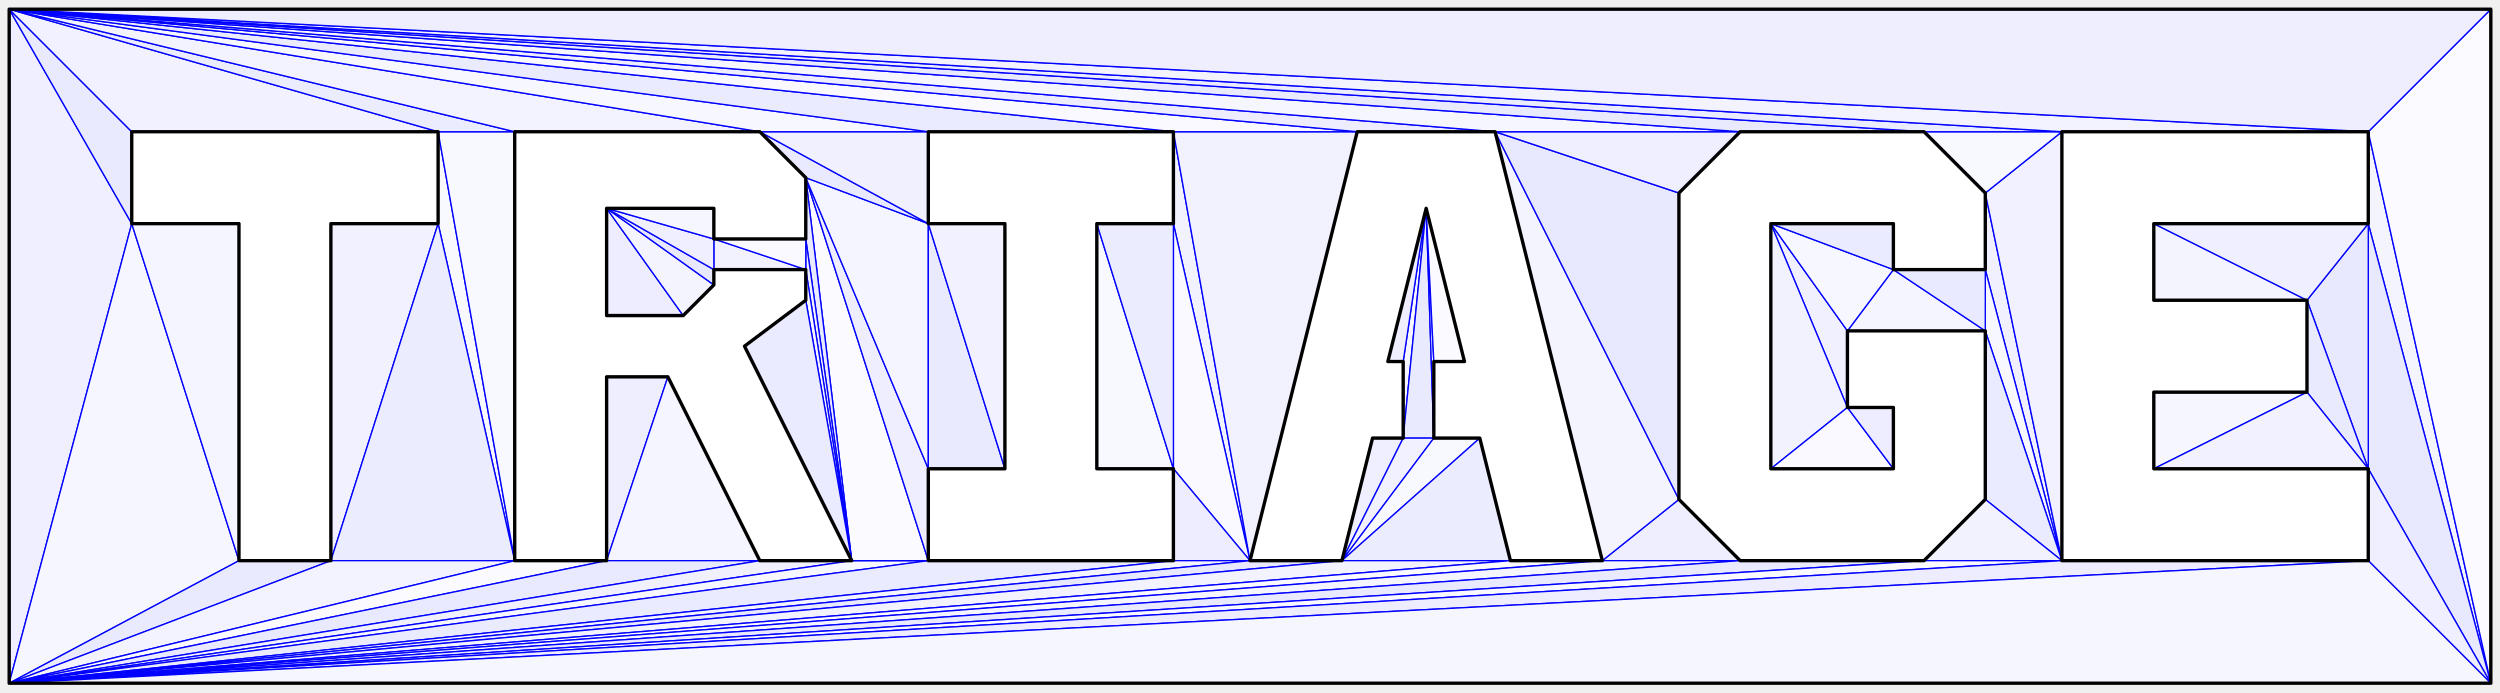
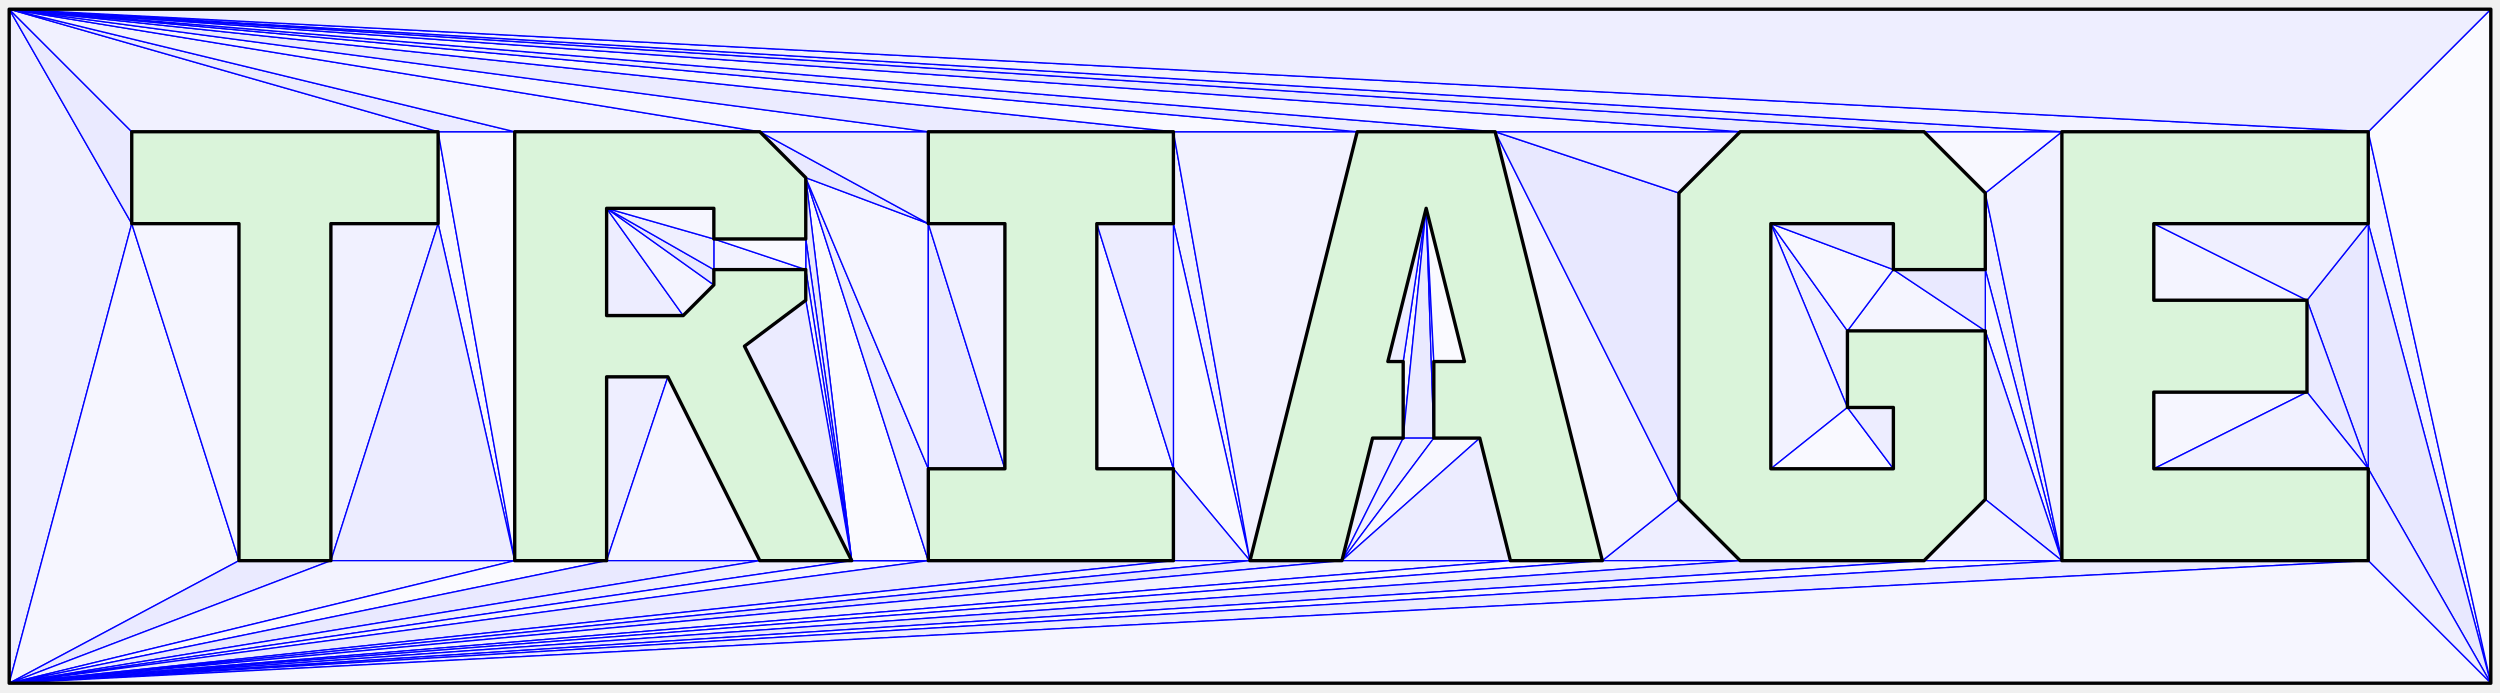
<svg xmlns="http://www.w3.org/2000/svg" viewBox="-0.15 -0.15 40.8 11.3" role="img" aria-labelledby="wordmark-title wordmark-desc">
  <rect x="0" y="0" width="40.5" height="11" fill="white" />
  <g class="mesh" stroke="blue" stroke-width="0.022" stroke-linejoin="round">
    <polygon points="0.0,11.0 2.0,3.5 0.0,0.0" fill="rgb(239,239,255)" />
    <polygon points="0.0,11.0 3.75,9.0 2.0,3.5" fill="rgb(246,246,255)" />
    <polygon points="0.0,11.0 5.25,9.0 3.75,9.0" fill="rgb(234,234,255)" />
    <polygon points="5.25,9.0 7.0,3.5 5.25,3.5" fill="rgb(241,241,255)" />
    <polygon points="7.0,3.5 8.25,9.0 7.0,2.0" fill="rgb(248,248,255)" />
    <polygon points="5.25,9.0 8.25,9.0 7.0,3.5" fill="rgb(236,236,255)" />
    <polygon points="0.0,11.0 8.25,9.0 5.25,9.0" fill="rgb(243,243,255)" />
    <polygon points="0.0,11.0 9.75,9.0 8.25,9.0" fill="rgb(250,250,255)" />
    <polygon points="9.75,9.0 10.75,6.0 9.75,6.0" fill="rgb(238,238,255)" />
    <polygon points="9.75,9.0 12.25,9.0 10.75,6.0" fill="rgb(245,245,255)" />
    <polygon points="0.0,11.0 12.25,9.0 9.75,9.0" fill="rgb(233,233,255)" />
    <polygon points="0.0,11.0 13.75,9.0 12.25,9.0" fill="rgb(240,240,255)" />
    <polygon points="0.0,11.0 15.0,9.0 13.75,9.0" fill="rgb(247,247,255)" />
    <polygon points="0.0,11.0 19.0,9.0 15.0,9.0" fill="rgb(235,235,255)" />
    <polygon points="19.0,3.5 20.25,9.0 19.0,2.0" fill="rgb(242,242,255)" />
    <polygon points="19.0,7.5 20.25,9.0 19.0,3.5" fill="rgb(249,249,255)" />
    <polygon points="19.0,9.0 20.25,9.0 19.0,7.5" fill="rgb(237,237,255)" />
    <polygon points="0.0,11.0 20.25,9.0 19.0,9.0" fill="rgb(244,244,255)" />
    <polygon points="0.0,11.0 21.75,9.0 20.25,9.0" fill="rgb(232,232,255)" />
    <polygon points="21.75,9.0 22.75,7.0 22.25,7.0" fill="rgb(239,239,255)" />
    <polygon points="22.75,7.0 23.125,3.25 22.75,5.75" fill="rgb(246,246,255)" />
    <polygon points="22.75,7.0 23.25,7.0 23.125,3.25" fill="rgb(234,234,255)" />
    <polygon points="21.75,9.0 23.25,7.0 22.75,7.0" fill="rgb(241,241,255)" />
    <polygon points="21.75,9.0 24.0,7.0 23.25,7.0" fill="rgb(248,248,255)" />
    <polygon points="21.75,9.0 24.5,9.0 24.0,7.0" fill="rgb(236,236,255)" />
    <polygon points="0.0,11.0 24.5,9.0 21.75,9.0" fill="rgb(243,243,255)" />
    <polygon points="0.0,11.0 26.0,9.0 24.5,9.0" fill="rgb(250,250,255)" />
    <polygon points="26.0,9.0 28.25,9.0 27.25,8.0" fill="rgb(238,238,255)" />
    <polygon points="0.0,11.0 28.25,9.0 26.0,9.0" fill="rgb(245,245,255)" />
    <polygon points="0.0,11.0 31.25,9.0 28.25,9.0" fill="rgb(233,233,255)" />
    <polygon points="32.25,4.25 33.5,9.0 32.25,3.0" fill="rgb(240,240,255)" />
    <polygon points="32.25,5.25 33.5,9.0 32.25,4.25" fill="rgb(247,247,255)" />
    <polygon points="32.25,8.0 33.5,9.0 32.25,5.25" fill="rgb(235,235,255)" />
    <polygon points="31.25,9.0 33.5,9.0 32.25,8.0" fill="rgb(242,242,255)" />
    <polygon points="0.0,11.0 33.5,9.0 31.25,9.0" fill="rgb(249,249,255)" />
    <polygon points="0.0,11.0 38.5,9.0 33.5,9.0" fill="rgb(237,237,255)" />
    <polygon points="40.5,11.0 38.5,2.0 38.5,3.5" fill="rgb(244,244,255)" />
    <polygon points="40.5,11.0 38.5,3.5 38.5,7.5" fill="rgb(232,232,255)" />
    <polygon points="40.5,11.0 38.5,7.5 38.5,9.0" fill="rgb(239,239,255)" />
    <polygon points="40.5,11.0 38.5,9.0 0.0,11.0" fill="rgb(246,246,255)" />
    <polygon points="0.0,0.0 2.0,3.5 2.0,2.0" fill="rgb(234,234,255)" />
    <polygon points="0.0,0.0 2.0,2.0 7.0,2.0" fill="rgb(241,241,255)" />
    <polygon points="7.0,2.0 8.25,9.0 8.25,2.0" fill="rgb(248,248,255)" />
    <polygon points="0.0,0.0 7.0,2.0 8.25,2.0" fill="rgb(236,236,255)" />
    <polygon points="0.0,0.0 8.25,2.0 12.25,2.0" fill="rgb(243,243,255)" />
    <polygon points="13.0,2.75 13.75,9.0 15.0,9.0" fill="rgb(250,250,255)" />
    <polygon points="13.0,2.75 15.0,9.0 15.0,7.5" fill="rgb(238,238,255)" />
    <polygon points="13.0,2.75 15.0,7.5 15.0,3.5" fill="rgb(245,245,255)" />
    <polygon points="12.25,2.0 13.0,2.75 15.0,3.5" fill="rgb(233,233,255)" />
    <polygon points="12.25,2.0 15.0,3.5 15.0,2.0" fill="rgb(240,240,255)" />
    <polygon points="0.0,0.0 12.25,2.0 15.0,2.0" fill="rgb(247,247,255)" />
    <polygon points="0.0,0.0 15.0,2.0 19.0,2.0" fill="rgb(235,235,255)" />
    <polygon points="19.0,2.0 20.25,9.0 22.0,2.0" fill="rgb(242,242,255)" />
    <polygon points="0.0,0.0 19.0,2.0 22.0,2.0" fill="rgb(249,249,255)" />
    <polygon points="0.0,0.0 22.0,2.0 24.25,2.0" fill="rgb(237,237,255)" />
    <polygon points="24.25,2.0 26.0,9.0 27.25,8.0" fill="rgb(244,244,255)" />
    <polygon points="24.25,2.0 27.25,8.0 27.25,3.0" fill="rgb(232,232,255)" />
    <polygon points="24.25,2.0 27.25,3.0 28.25,2.0" fill="rgb(239,239,255)" />
    <polygon points="0.0,0.0 24.25,2.0 28.25,2.0" fill="rgb(246,246,255)" />
    <polygon points="0.0,0.0 28.25,2.0 31.25,2.0" fill="rgb(234,234,255)" />
    <polygon points="32.25,3.0 33.5,9.0 33.5,2.0" fill="rgb(241,241,255)" />
    <polygon points="31.25,2.0 32.25,3.0 33.5,2.0" fill="rgb(248,248,255)" />
    <polygon points="0.0,0.0 31.25,2.0 33.5,2.0" fill="rgb(236,236,255)" />
    <polygon points="0.0,0.0 33.5,2.0 38.5,2.0" fill="rgb(243,243,255)" />
    <polygon points="40.5,0.0 38.5,2.0 40.5,11.0" fill="rgb(250,250,255)" />
    <polygon points="40.5,0.0 0.0,0.0 38.5,2.0" fill="rgb(238,238,255)" />
    <polygon points="3.75,3.5 2.0,3.5 3.75,9.0" fill="rgb(245,245,255)" />
    <polygon points="13.75,9.0 13.0,2.75 13.0,3.75" fill="rgb(233,233,255)" />
    <polygon points="13.75,9.0 13.0,3.75 13.0,4.25" fill="rgb(240,240,255)" />
    <polygon points="13.75,9.0 13.0,4.25 13.0,4.75" fill="rgb(247,247,255)" />
    <polygon points="13.75,9.0 13.0,4.75 12.0,5.5" fill="rgb(235,235,255)" />
    <polygon points="13.0,4.25 11.5,3.75 11.5,4.25" fill="rgb(242,242,255)" />
    <polygon points="13.0,3.75 11.5,3.75 13.0,4.25" fill="rgb(249,249,255)" />
    <polygon points="11.0,5.0 9.75,3.25 9.75,5.0" fill="rgb(237,237,255)" />
    <polygon points="9.75,3.25 11.0,5.0 11.5,4.5" fill="rgb(244,244,255)" />
    <polygon points="9.75,3.25 11.5,4.5 11.5,4.25" fill="rgb(232,232,255)" />
    <polygon points="9.75,3.25 11.5,4.25 11.5,3.75" fill="rgb(239,239,255)" />
    <polygon points="11.5,3.25 9.75,3.25 11.5,3.75" fill="rgb(246,246,255)" />
    <polygon points="16.25,7.5 15.0,3.5 15.0,7.5" fill="rgb(234,234,255)" />
    <polygon points="16.25,3.5 15.0,3.5 16.25,7.5" fill="rgb(241,241,255)" />
    <polygon points="19.0,7.5 17.75,3.5 17.75,7.5" fill="rgb(248,248,255)" />
    <polygon points="19.0,3.5 17.75,3.5 19.0,7.5" fill="rgb(236,236,255)" />
    <polygon points="23.125,3.25 23.25,7.0 23.25,5.75" fill="rgb(243,243,255)" />
    <polygon points="23.75,5.75 23.125,3.25 23.25,5.75" fill="rgb(250,250,255)" />
    <polygon points="23.125,3.25 22.5,5.75 22.75,5.75" fill="rgb(238,238,255)" />
    <polygon points="32.25,5.25 30.75,4.25 30.0,5.25" fill="rgb(245,245,255)" />
    <polygon points="32.25,4.25 30.75,4.25 32.25,5.25" fill="rgb(233,233,255)" />
    <polygon points="28.75,3.5 30.0,6.5 30.0,5.25" fill="rgb(240,240,255)" />
    <polygon points="28.75,3.5 30.0,5.25 30.75,4.25" fill="rgb(247,247,255)" />
    <polygon points="30.75,3.5 28.75,3.5 30.75,4.25" fill="rgb(235,235,255)" />
    <polygon points="28.75,7.5 30.0,6.5 28.75,3.5" fill="rgb(242,242,255)" />
    <polygon points="30.75,7.5 30.0,6.5 28.75,7.5" fill="rgb(249,249,255)" />
    <polygon points="30.75,6.5 30.0,6.5 30.75,7.5" fill="rgb(237,237,255)" />
    <polygon points="37.5,4.75 35.0,3.5 35.0,4.75" fill="rgb(244,244,255)" />
    <polygon points="38.5,3.5 37.5,4.75 38.5,7.5" fill="rgb(232,232,255)" />
    <polygon points="38.5,3.5 35.0,3.5 37.5,4.75" fill="rgb(239,239,255)" />
    <polygon points="35.0,7.5 37.5,6.25 35.0,6.25" fill="rgb(246,246,255)" />
    <polygon points="38.5,7.5 37.5,4.75 37.5,6.25" fill="rgb(234,234,255)" />
    <polygon points="38.5,7.5 37.5,6.25 35.0,7.5" fill="rgb(241,241,255)" />
  </g>
  <g class="boundary" fill="none" stroke="black" stroke-width="0.055" stroke-linejoin="round">
-     <polygon points="0.0,11.0 40.5,11.0 40.5,0.0 0.0,0.0" />
-     <polygon points="2.0,2.0 7.0,2.0 7.0,3.5 5.25,3.5 5.25,9.0 3.75,9.0 3.75,3.5 2.0,3.5" />
-     <polygon points="8.25,2.0 12.25,2.0 13.0,2.75 13.0,3.75 11.5,3.75 11.5,3.25 9.75,3.25 9.75,5.0 11.0,5.0 11.5,4.5 11.5,4.25 13.0,4.25 13.0,4.75 12.0,5.5 13.75,9.0 12.25,9.0 10.75,6.0 9.75,6.0 9.75,9.0 8.25,9.0" />
-     <polygon points="15.0,7.5 16.25,7.5 16.25,3.5 15.0,3.5 15.0,2.0 19.0,2.0 19.0,3.5 17.75,3.5 17.75,7.5 19.0,7.5 19.0,9.0 15.0,9.0" />
-     <polygon points="22.0,2.0 24.25,2.0 26.0,9.0 24.5,9.0 24.0,7.0 23.25,7.0 23.25,5.75 23.75,5.75 23.125,3.25 22.5,5.75 22.75,5.75 22.75,7.0 22.25,7.0 21.75,9.0 20.25,9.0" />
-     <polygon points="32.25,4.25 30.75,4.25 30.75,3.5 28.75,3.5 28.75,7.5 30.75,7.5 30.75,6.5 30.0,6.5 30.0,5.25 32.25,5.25 32.25,8.0 31.25,9.0 28.25,9.0 27.25,8.0 27.25,3.0 28.25,2.0 31.25,2.0 32.25,3.0" />
-     <polygon points="33.5,2.0 38.5,2.0 38.5,3.5 35.0,3.5 35.0,4.75 37.5,4.75 37.5,6.25 35.0,6.25 35.0,7.5 38.5,7.5 38.5,9.0 33.5,9.0" />
+     <polygon points="0.0,11.0 40.5,11.0 40.5,0.0 0.0,0.0" fill="none" />
+     <polygon points="2.0,2.0 7.0,2.0 7.0,3.5 5.25,3.5 5.25,9.0 3.75,9.0 3.75,3.5 2.0,3.5" fill="#daf4da" />
+     <polygon points="8.25,2.0 12.25,2.0 13.0,2.75 13.0,3.75 11.5,3.75 11.5,3.25 9.75,3.25 9.75,5.0 11.0,5.0 11.5,4.5 11.5,4.25 13.0,4.25 13.0,4.75 12.0,5.5 13.75,9.0 12.25,9.0 10.75,6.0 9.75,6.0 9.75,9.0 8.25,9.0" fill="#daf4da" />
+     <polygon points="15.0,7.5 16.25,7.5 16.25,3.5 15.0,3.5 15.0,2.0 19.0,2.0 19.0,3.5 17.75,3.5 17.75,7.5 19.0,7.5 19.0,9.0 15.0,9.0" fill="#daf4da" />
+     <polygon points="22.0,2.0 24.25,2.0 26.0,9.0 24.5,9.0 24.0,7.0 23.25,7.0 23.25,5.75 23.75,5.75 23.125,3.25 22.5,5.75 22.75,5.75 22.75,7.0 22.25,7.0 21.75,9.0 20.25,9.0" fill="#daf4da" />
+     <polygon points="32.25,4.25 30.75,4.25 30.75,3.5 28.75,3.5 28.75,7.5 30.75,7.5 30.75,6.5 30.0,6.5 30.0,5.25 32.25,5.25 32.25,8.0 31.25,9.0 28.25,9.0 27.25,8.0 27.25,3.0 28.25,2.0 31.25,2.0 32.25,3.0" fill="#daf4da" />
+     <polygon points="33.5,2.0 38.5,2.0 38.5,3.5 35.0,3.5 35.0,4.75 37.5,4.75 37.5,6.25 35.0,6.25 35.0,7.5 38.5,7.5 38.5,9.0 33.5,9.0" fill="#daf4da" />
  </g>
  <g class="vertices" fill="blue" style="display:none">
    <circle cx="0.0" cy="11.0" r="0.07" />
    <circle cx="40.5" cy="11.0" r="0.07" />
    <circle cx="40.5" cy="0.0" r="0.07" />
    <circle cx="0.0" cy="0.0" r="0.07" />
    <circle cx="2.0" cy="2.0" r="0.07" />
    <circle cx="7.0" cy="2.0" r="0.07" />
    <circle cx="7.0" cy="3.5" r="0.07" />
    <circle cx="5.25" cy="3.5" r="0.07" />
    <circle cx="5.25" cy="9.0" r="0.07" />
    <circle cx="3.75" cy="9.0" r="0.07" />
    <circle cx="3.75" cy="3.5" r="0.07" />
    <circle cx="2.0" cy="3.5" r="0.07" />
    <circle cx="8.25" cy="2.0" r="0.07" />
    <circle cx="12.25" cy="2.0" r="0.07" />
    <circle cx="13.0" cy="2.75" r="0.07" />
    <circle cx="13.0" cy="3.75" r="0.07" />
    <circle cx="11.5" cy="3.75" r="0.07" />
    <circle cx="11.5" cy="3.25" r="0.07" />
    <circle cx="9.75" cy="3.25" r="0.07" />
    <circle cx="9.75" cy="5.0" r="0.07" />
    <circle cx="11.0" cy="5.0" r="0.07" />
    <circle cx="11.5" cy="4.5" r="0.07" />
    <circle cx="11.5" cy="4.25" r="0.07" />
    <circle cx="13.0" cy="4.25" r="0.07" />
    <circle cx="13.0" cy="4.75" r="0.07" />
    <circle cx="12.0" cy="5.5" r="0.07" />
    <circle cx="13.75" cy="9.0" r="0.07" />
    <circle cx="12.25" cy="9.0" r="0.07" />
    <circle cx="10.75" cy="6.0" r="0.07" />
    <circle cx="9.75" cy="6.0" r="0.07" />
    <circle cx="9.75" cy="9.0" r="0.07" />
    <circle cx="8.25" cy="9.0" r="0.07" />
    <circle cx="15.0" cy="7.5" r="0.07" />
    <circle cx="16.25" cy="7.5" r="0.07" />
    <circle cx="16.25" cy="3.5" r="0.07" />
    <circle cx="15.0" cy="3.5" r="0.07" />
    <circle cx="15.0" cy="2.0" r="0.07" />
    <circle cx="19.0" cy="2.0" r="0.07" />
    <circle cx="19.0" cy="3.5" r="0.07" />
    <circle cx="17.75" cy="3.5" r="0.07" />
    <circle cx="17.75" cy="7.5" r="0.07" />
    <circle cx="19.0" cy="7.5" r="0.07" />
    <circle cx="19.0" cy="9.0" r="0.07" />
    <circle cx="15.0" cy="9.0" r="0.07" />
    <circle cx="22.0" cy="2.0" r="0.07" />
    <circle cx="24.25" cy="2.0" r="0.07" />
    <circle cx="26.0" cy="9.0" r="0.07" />
    <circle cx="24.5" cy="9.0" r="0.07" />
    <circle cx="24.0" cy="7.0" r="0.07" />
    <circle cx="23.25" cy="7.0" r="0.07" />
    <circle cx="23.25" cy="5.75" r="0.07" />
    <circle cx="23.75" cy="5.75" r="0.07" />
    <circle cx="23.125" cy="3.25" r="0.07" />
    <circle cx="22.5" cy="5.75" r="0.07" />
    <circle cx="22.75" cy="5.75" r="0.07" />
    <circle cx="22.75" cy="7.0" r="0.07" />
    <circle cx="22.25" cy="7.0" r="0.07" />
    <circle cx="21.75" cy="9.0" r="0.07" />
    <circle cx="20.25" cy="9.0" r="0.07" />
    <circle cx="32.25" cy="4.25" r="0.07" />
    <circle cx="30.75" cy="4.25" r="0.07" />
    <circle cx="30.75" cy="3.5" r="0.07" />
    <circle cx="28.75" cy="3.5" r="0.07" />
    <circle cx="28.75" cy="7.5" r="0.07" />
    <circle cx="30.75" cy="7.5" r="0.07" />
    <circle cx="30.75" cy="6.5" r="0.07" />
    <circle cx="30.0" cy="6.5" r="0.07" />
    <circle cx="30.0" cy="5.25" r="0.07" />
    <circle cx="32.25" cy="5.25" r="0.07" />
    <circle cx="32.25" cy="8.0" r="0.07" />
    <circle cx="31.25" cy="9.0" r="0.07" />
    <circle cx="28.25" cy="9.0" r="0.07" />
    <circle cx="27.25" cy="8.0" r="0.07" />
    <circle cx="27.25" cy="3.0" r="0.07" />
    <circle cx="28.25" cy="2.0" r="0.07" />
    <circle cx="31.25" cy="2.0" r="0.07" />
    <circle cx="32.25" cy="3.0" r="0.07" />
    <circle cx="33.5" cy="2.0" r="0.07" />
    <circle cx="38.5" cy="2.0" r="0.07" />
    <circle cx="38.5" cy="3.5" r="0.07" />
    <circle cx="35.0" cy="3.5" r="0.07" />
    <circle cx="35.0" cy="4.75" r="0.07" />
    <circle cx="37.5" cy="4.75" r="0.07" />
    <circle cx="37.5" cy="6.25" r="0.07" />
    <circle cx="35.0" cy="6.25" r="0.07" />
    <circle cx="35.0" cy="7.5" r="0.07" />
    <circle cx="38.5" cy="7.5" r="0.07" />
    <circle cx="38.5" cy="9.0" r="0.07" />
    <circle cx="33.5" cy="9.0" r="0.07" />
  </g>
</svg>
